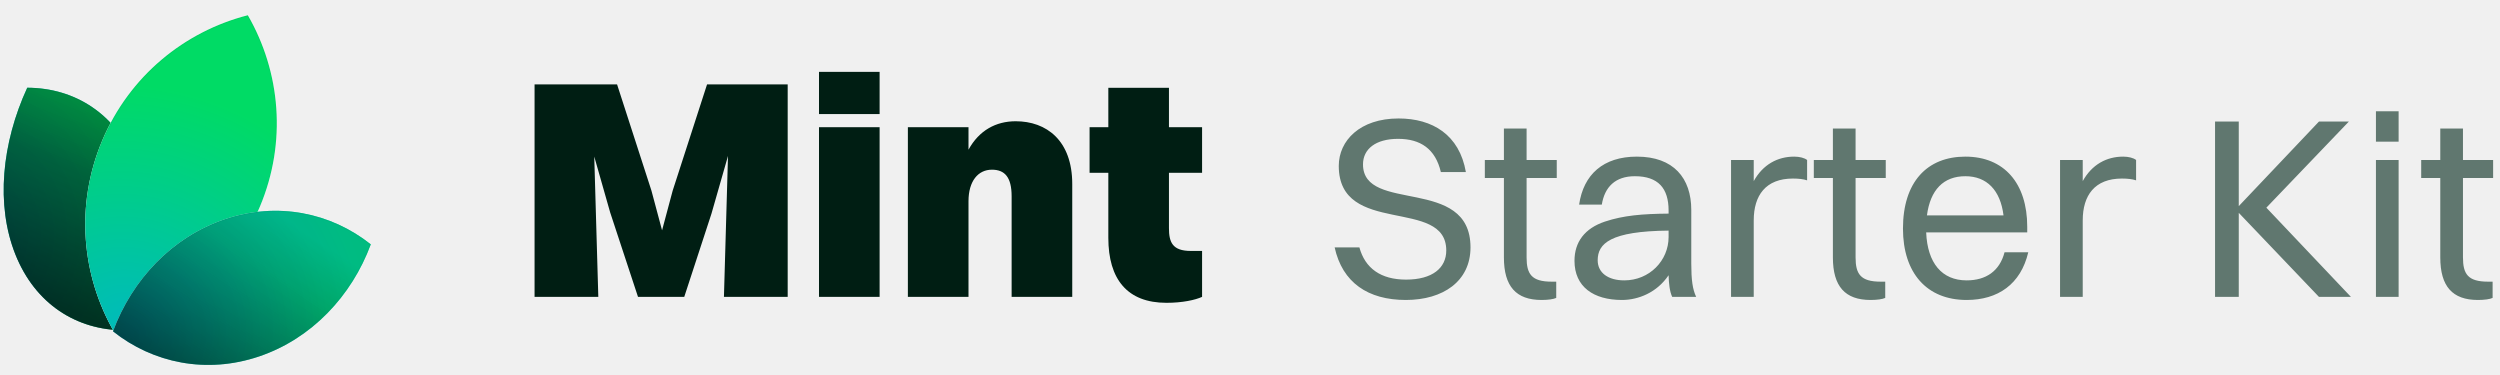
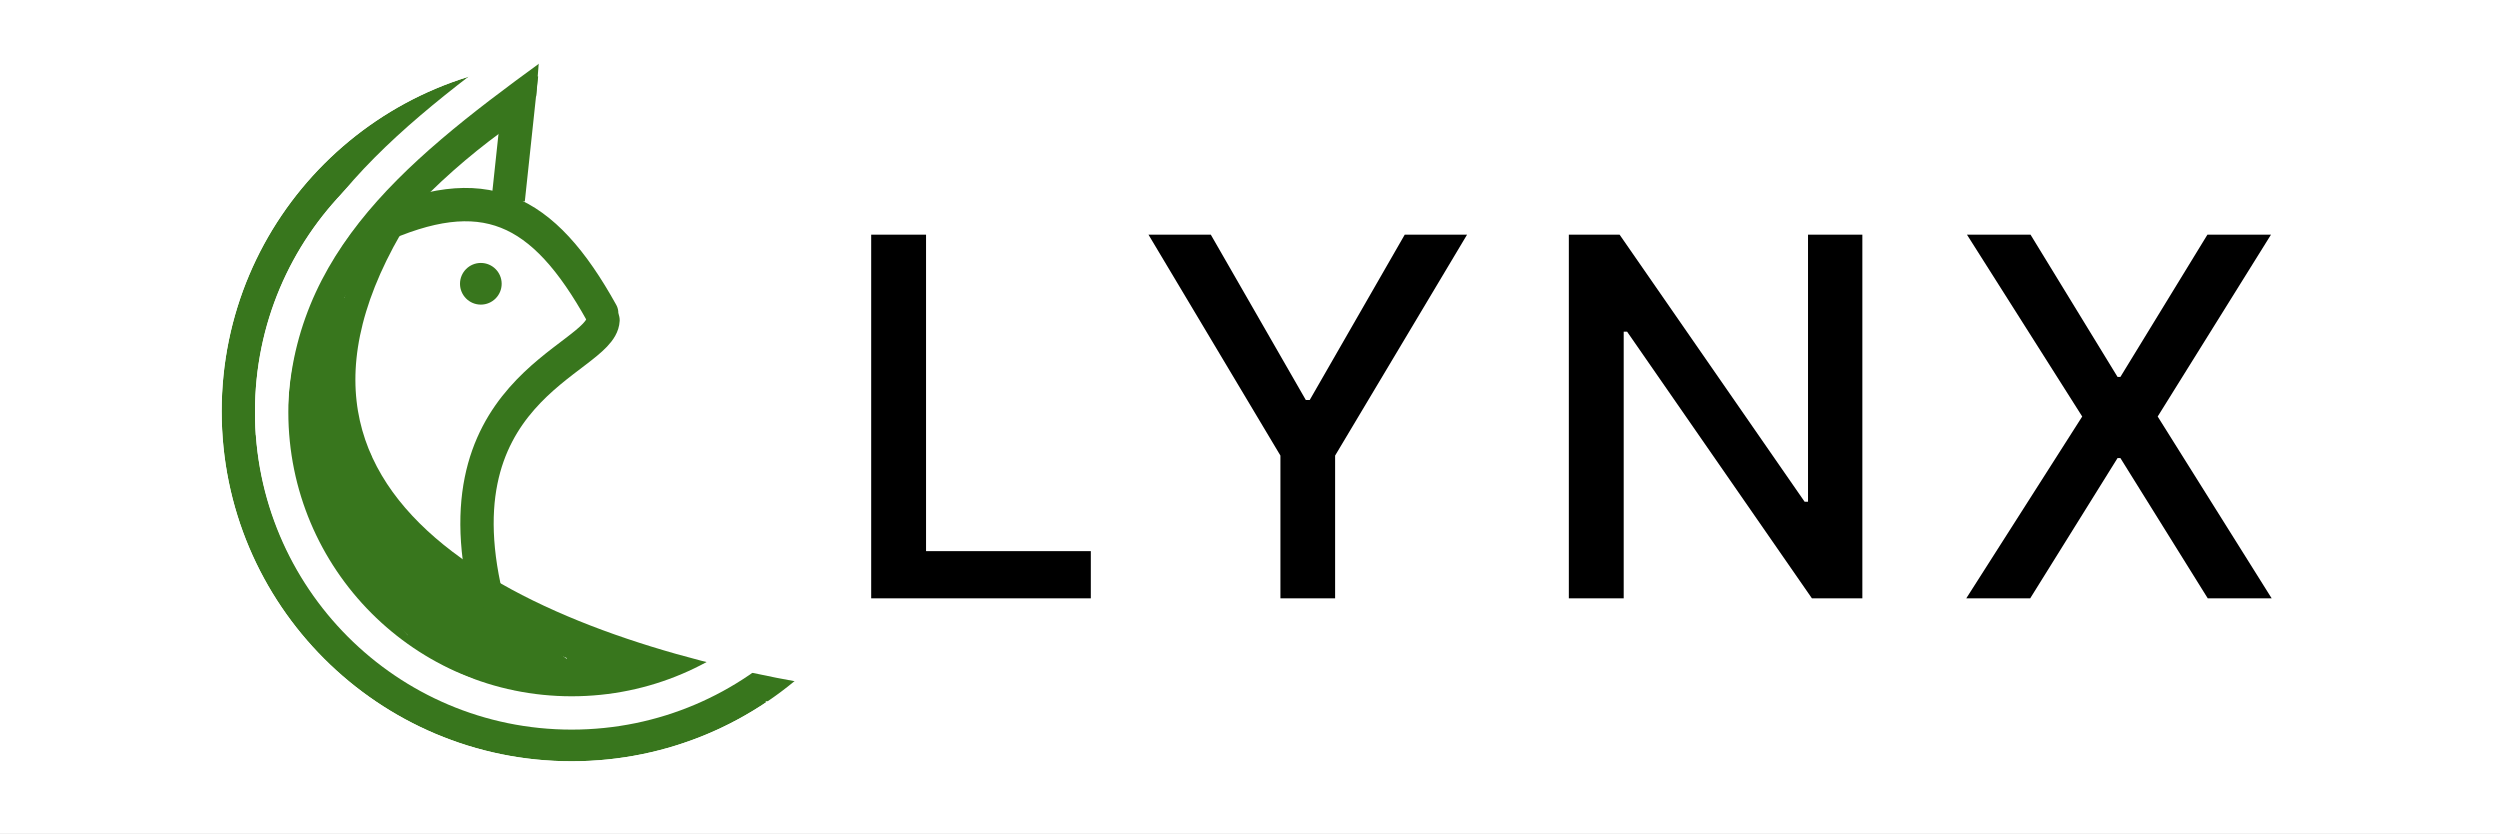
- <svg xmlns="http://www.w3.org/2000/svg" width="160" height="24" viewBox="0 0 160 24" fill="none">
-   <path d="M7.953 21.139C4.896 21.13 2.255 19.458 0.987 16.29C-0.28 13.121 0.109 9.163 1.744 5.615C4.801 5.624 7.442 7.296 8.71 10.465C9.977 13.633 9.588 17.591 7.953 21.139Z" fill="white" />
-   <path d="M7.953 21.139C4.896 21.13 2.255 19.458 0.987 16.29C-0.28 13.121 0.109 9.163 1.744 5.615C4.801 5.624 7.442 7.296 8.71 10.465C9.977 13.633 9.588 17.591 7.953 21.139Z" fill="url(#paint0_radial_115_86)" />
-   <path d="M7.953 21.139C4.896 21.13 2.255 19.458 0.987 16.29C-0.28 13.121 0.109 9.163 1.744 5.615C4.801 5.624 7.442 7.296 8.71 10.465C9.977 13.633 9.588 17.591 7.953 21.139Z" fill="black" fill-opacity="0.5" style="mix-blend-mode:hard-light" />
-   <path d="M7.953 21.139C4.896 21.13 2.255 19.458 0.987 16.29C-0.28 13.121 0.109 9.163 1.744 5.615C4.801 5.624 7.442 7.296 8.71 10.465C9.977 13.633 9.588 17.591 7.953 21.139Z" fill="url(#paint1_linear_115_86)" fill-opacity="0.5" style="mix-blend-mode:hard-light" />
-   <path d="M7.935 21.111C4.897 21.096 2.274 19.431 1.013 16.279C-0.248 13.124 0.136 9.182 1.762 5.643C4.8 5.659 7.423 7.324 8.684 10.476C9.945 13.63 9.561 17.572 7.935 21.111Z" stroke="url(#paint2_linear_115_86)" stroke-opacity="0.05" stroke-width="0.056" />
-   <path d="M7.31 21.257C11.354 20.221 14.884 17.375 16.628 13.236C18.373 9.097 17.945 4.587 15.86 0.976C11.816 2.012 8.287 4.858 6.542 8.998C4.797 13.137 5.225 17.646 7.31 21.257Z" fill="white" />
-   <path d="M7.31 21.257C11.354 20.221 14.884 17.375 16.628 13.236C18.373 9.097 17.945 4.587 15.86 0.976C11.816 2.012 8.287 4.858 6.542 8.998C4.797 13.137 5.225 17.646 7.31 21.257Z" fill="url(#paint3_radial_115_86)" />
-   <path d="M16.602 13.225C14.864 17.349 11.351 20.187 7.324 21.225C5.253 17.624 4.829 13.132 6.568 9.009C8.306 4.885 11.819 2.047 15.846 1.009C17.918 4.61 18.341 9.101 16.602 13.225Z" stroke="url(#paint4_linear_115_86)" stroke-opacity="0.05" stroke-width="0.056" />
-   <path d="M7.234 21.207C9.789 23.237 13.21 23.951 16.577 22.814C19.944 21.677 22.506 18.945 23.73 15.638C21.175 13.608 17.754 12.894 14.387 14.031C11.02 15.168 8.458 17.901 7.234 21.207Z" fill="white" />
-   <path d="M7.234 21.207C9.789 23.237 13.21 23.951 16.577 22.814C19.944 21.677 22.506 18.945 23.73 15.638C21.175 13.608 17.754 12.894 14.387 14.031C11.02 15.168 8.458 17.901 7.234 21.207Z" fill="url(#paint5_radial_115_86)" />
-   <path d="M7.234 21.207C9.789 23.237 13.21 23.951 16.577 22.814C19.944 21.677 22.506 18.945 23.73 15.638C21.175 13.608 17.754 12.894 14.387 14.031C11.02 15.168 8.458 17.901 7.234 21.207Z" fill="black" fill-opacity="0.2" style="mix-blend-mode:hard-light" />
-   <path d="M7.234 21.207C9.789 23.237 13.21 23.951 16.577 22.814C19.944 21.677 22.506 18.945 23.73 15.638C21.175 13.608 17.754 12.894 14.387 14.031C11.02 15.168 8.458 17.901 7.234 21.207Z" fill="url(#paint6_linear_115_86)" fill-opacity="0.5" style="mix-blend-mode:hard-light" />
-   <path d="M16.568 22.787C13.218 23.918 9.814 23.212 7.267 21.198C8.492 17.907 11.044 15.189 14.396 14.058C17.747 12.927 21.15 13.633 23.697 15.648C22.472 18.938 19.92 21.656 16.568 22.787Z" stroke="url(#paint7_linear_115_86)" stroke-opacity="0.05" stroke-width="0.056" />
-   <path d="M34.212 19V5.4H39.492L41.692 12.2L42.372 14.74L43.052 12.2L45.252 5.4H50.412V19H46.332L46.592 9.98L45.532 13.68L43.792 19H40.832L39.052 13.6L38.032 10.02L38.292 19H34.212ZM52.416 7.3V4.6H56.295V7.3H52.416ZM52.416 19V8.14H56.295V19H52.416ZM58.104 19V8.14H61.984V9.58C62.664 8.34 63.744 7.76 65.004 7.76C66.964 7.76 68.624 8.98 68.624 11.78V19H64.744V12.56C64.744 11.34 64.304 10.86 63.484 10.86C62.604 10.86 61.984 11.58 61.984 12.88V19H58.104ZM70.933 15.22V11.06H69.733V8.14H70.933V5.62H74.813V8.14H76.933V11.06H74.813V14.6C74.813 15.5 75.033 16.06 76.213 16.06H76.933V19C76.493 19.2 75.673 19.38 74.653 19.38C72.153 19.38 70.933 17.88 70.933 15.22Z" fill="#001E13" />
-   <path d="M87.232 10.519C87.232 13.687 94.112 11.229 94.112 15.832C94.112 17.994 92.364 19.198 89.971 19.198C87.562 19.198 85.912 18.093 85.417 15.832H87.001C87.364 17.169 88.371 17.895 89.987 17.895C91.671 17.895 92.561 17.152 92.561 16.03C92.561 12.598 85.681 15.155 85.681 10.618C85.681 9.001 87.034 7.582 89.509 7.582C91.671 7.582 93.403 8.621 93.816 11.014H92.215C91.868 9.529 90.912 8.886 89.476 8.886C88.057 8.886 87.232 9.529 87.232 10.519ZM96.25 16.476V11.393H95.029V10.239H96.25V8.226H97.702V10.239H99.632V11.393H97.702V16.476C97.702 17.532 98.015 18.026 99.302 18.026H99.599V19.066C99.434 19.148 99.071 19.198 98.659 19.198C97.025 19.198 96.25 18.323 96.25 16.476ZM102.516 13.093H101.064C101.345 11.162 102.615 10.024 104.76 10.024C107.103 10.024 108.242 11.393 108.242 13.44V16.888C108.242 17.895 108.324 18.521 108.555 19H107.021C106.856 18.654 106.806 18.142 106.79 17.614C106.047 18.72 104.859 19.198 103.803 19.198C101.988 19.198 100.767 18.357 100.767 16.69C100.767 15.486 101.427 14.611 102.714 14.182C103.902 13.786 105.107 13.687 106.79 13.671V13.473C106.79 12.053 106.13 11.278 104.628 11.278C103.374 11.278 102.698 11.971 102.516 13.093ZM102.252 16.657C102.252 17.465 102.929 17.944 103.952 17.944C105.569 17.944 106.79 16.674 106.79 15.172V14.759C103.061 14.793 102.252 15.585 102.252 16.657ZM110.787 19V10.239H112.239V11.591C112.833 10.519 113.774 10.024 114.83 10.024C115.176 10.024 115.49 10.107 115.655 10.239V11.542C115.407 11.46 115.094 11.427 114.747 11.427C112.998 11.427 112.239 12.515 112.239 14.1V19H110.787ZM117.305 16.476V11.393H116.084V10.239H117.305V8.226H118.757V10.239H120.688V11.393H118.757V16.476C118.757 17.532 119.071 18.026 120.358 18.026H120.655V19.066C120.49 19.148 120.127 19.198 119.714 19.198C118.081 19.198 117.305 18.323 117.305 16.476ZM129.809 16.145C129.33 18.192 127.862 19.198 125.865 19.198C123.324 19.198 121.79 17.482 121.79 14.627C121.79 11.658 123.324 10.024 125.783 10.024C128.258 10.024 129.743 11.723 129.743 14.512V14.875H123.275C123.357 16.838 124.281 17.944 125.865 17.944C127.103 17.944 127.977 17.35 128.291 16.145H129.809ZM125.783 11.278C124.38 11.278 123.539 12.152 123.324 13.786H128.225C128.027 12.169 127.152 11.278 125.783 11.278ZM131.843 19V10.239H133.295V11.591C133.889 10.519 134.829 10.024 135.885 10.024C136.232 10.024 136.545 10.107 136.71 10.239V11.542C136.463 11.46 136.149 11.427 135.803 11.427C134.054 11.427 133.295 12.515 133.295 14.1V19H131.843ZM141.763 19V7.78H143.281V13.192L148.413 7.78H150.327L145.047 13.291L150.459 19H148.413L143.281 13.621V19H141.763ZM152.06 9.067V7.12H153.512V9.067H152.06ZM152.06 19V10.239H153.512V19H152.06ZM156.178 16.476V11.393H154.957V10.239H156.178V8.226H157.63V10.239H159.56V11.393H157.63V16.476C157.63 17.532 157.943 18.026 159.23 18.026H159.527V19.066C159.362 19.148 158.999 19.198 158.587 19.198C156.953 19.198 156.178 18.323 156.178 16.476Z" fill="#002719" fill-opacity="0.6" />
-   <defs>
-     <radialGradient id="paint0_radial_115_86" cx="0" cy="0" r="1" gradientUnits="userSpaceOnUse" gradientTransform="translate(-3.00503 15.023) rotate(-10.029) scale(17.9572 17.784)">
-       <stop stop-color="#00B0BB" />
-       <stop offset="1" stop-color="#00DB65" />
-     </radialGradient>
-     <linearGradient id="paint1_linear_115_86" x1="7.39" y1="4.813" x2="1.63" y2="18.689" gradientUnits="userSpaceOnUse">
-       <stop stop-color="#18E299" />
-       <stop offset="1" />
-     </linearGradient>
-     <linearGradient id="paint2_linear_115_86" x1="7.948" y1="8.016" x2="1.761" y2="18.746" gradientUnits="userSpaceOnUse">
-       <stop />
-       <stop offset="1" stop-opacity="0" />
-     </linearGradient>
-     <radialGradient id="paint3_radial_115_86" cx="0" cy="0" r="1" gradientUnits="userSpaceOnUse" gradientTransform="translate(8.11404 20.8822) rotate(-75.7542) scale(21.6246 23.7772)">
-       <stop stop-color="#00BBBB" />
-       <stop offset="0.713" stop-color="#00DB65" />
-     </radialGradient>
-     <linearGradient id="paint4_linear_115_86" x1="7.602" y1="5.871" x2="15.556" y2="16.372" gradientUnits="userSpaceOnUse">
-       <stop />
-       <stop offset="1" stop-opacity="0" />
-     </linearGradient>
-     <radialGradient id="paint5_radial_115_86" cx="0" cy="0" r="1" gradientUnits="userSpaceOnUse" gradientTransform="translate(7.84537 21.5181) rotate(-20.3525) scale(18.5603 17.32)">
-       <stop stop-color="#00B0BB" />
-       <stop offset="1" stop-color="#00DB65" />
-     </radialGradient>
-     <linearGradient id="paint6_linear_115_86" x1="16.808" y1="13.007" x2="10.041" y2="22.994" gradientUnits="userSpaceOnUse">
-       <stop stop-color="#00B1BC" />
-       <stop offset="1" />
-     </linearGradient>
-     <linearGradient id="paint7_linear_115_86" x1="16.808" y1="13.007" x2="14.169" y2="23.841" gradientUnits="userSpaceOnUse">
-       <stop />
-       <stop offset="1" stop-opacity="0" />
-     </linearGradient>
-   </defs>
+ <svg xmlns="http://www.w3.org/2000/svg" width="1500" height="500" viewBox="0 0 1500 500" fill="none">
+   <rect width="1500" height="500" fill="#E5E5E5" />
+   <rect width="1500" height="500" fill="white" />
+   <circle cx="343" cy="246.768" r="200" stroke="#38761D" stroke-width="20" />
+   <path d="M225 137.092C290.139 107.184 325.658 124.129 361 187.768" stroke="#38761D" stroke-width="20" stroke-linecap="round" />
+   <circle cx="288.5" cy="170.268" r="12.5" fill="#38761D" />
+   <path d="M240 128.768C141.589 191.669 162.236 371.374 312.226 441.843" stroke="#38761D" stroke-width="20" />
+   <path d="M213.39 277.057C213.39 289.61 216.045 299.715 222.532 310.526C225.206 314.983 230.208 321.079 231.316 326.068C231.963 328.978 233.808 332.284 235.172 335.011C241.035 346.737 248.676 356.732 259.18 364.902C265.746 370.009 272.719 374.484 279.174 379.729C284.855 384.344 290.227 390.079 296.385 394.038C301.587 397.382 305.548 402.641 311.569 405.128C319.375 408.352 326.892 412.202 334.266 416.258C339.683 419.237 344.155 423.881 348.456 428.182C354.237 433.963 360.444 430.17 367.575 430.17C370.304 430.17 373.08 430.321 375.803 430.17C378.461 430.022 381.143 428.023 383.674 428.023" stroke="#38761D" stroke-width="20" stroke-linecap="round" />
+   <path d="M378.665 423.731C365.521 423 354.783 412.892 343.05 408.546C339.771 407.332 334.566 404.019 332 401.71C330.89 400.711 329.58 400.36 328.264 399.762C326.116 398.786 325.446 397.063 323.891 395.509C318.344 389.961 312.725 384.004 305.329 381.16C298.192 378.415 292.338 373.495 286.925 368.082C282.942 364.099 279.083 359.915 274.205 357.747C272.054 356.791 269.989 356.192 267.766 355.204C264.893 353.927 263.536 353.145 260.969 351.149C258.709 349.391 255.28 348.393 254.172 345.346C253.832 344.412 252.898 339.001 252.383 338.588C249.035 335.91 247.413 330.558 243.44 328.572" stroke="#38761D" stroke-width="20" stroke-linecap="round" />
+   <path d="M361.808 192.091C360.556 216.354 255.384 233.743 295.207 370.751" stroke="#38761D" stroke-width="20" stroke-linecap="round" />
+   <path d="M201.85 187.355C201.85 199.634 200.965 211.905 200.965 224.072C200.965 228.331 200.729 232.65 200.965 236.901C201.134 239.949 202.735 243.074 202.735 246.191C202.735 254.758 207.728 263.094 208.043 271.604C208.278 277.937 213.352 284.547 213.352 290.872" stroke="#38761D" stroke-width="20" stroke-linecap="round" />
+   <path d="M190.348 210.358C190.348 231.964 187.819 256.848 197.229 276.716C200.55 283.726 202.622 291.283 205.831 298.343C209.236 305.833 214.152 313.125 217.088 320.757C218.403 324.177 221.517 329.255 224.411 331.571C227.311 333.891 229.141 339.548 231.539 342.631C235.81 348.122 241.63 352.469 246.088 357.917C250.936 363.842 257.473 368.122 262.702 373.352C265.872 376.521 270.743 380.573 274.794 382.887C278.41 384.954 285.111 389.081 289.442 389.081" stroke="#38761D" stroke-width="20" stroke-linecap="round" />
+   <path d="M203.462 299.241C203.462 302.29 203.153 305.519 203.585 308.541C204.32 313.688 207.517 318.128 210.083 322.491C214.153 329.41 219.208 335.737 223.54 342.476C225.983 346.277 229.451 349.393 232.163 353.008C233.076 354.226 234.155 355.944 235.334 356.888C237.605 358.705 239.204 361.897 241.278 363.971C245.974 368.667 250.732 373.125 255.566 377.705C258.351 380.343 262.476 381.663 265.544 384.049C268.086 386.026 270.878 387.405 273.304 389.561C274.235 390.389 277.028 392.785 278.293 392.918C282.398 393.35 287.191 396.753 290.765 398.738C292.514 399.71 295.601 400.636 297.016 401.91C297.787 402.604 302.71 406.175 301.297 405.39C299.059 404.147 296.387 403.517 294.245 401.91C288.41 397.534 280.424 395.77 273.858 392.487C267.281 389.198 260.651 385.961 254.458 381.832" stroke="#38761D" stroke-width="20" stroke-linecap="round" />
+   <path d="M299.736 366.831C300.04 368.048 304.779 369.26 305.895 369.911C310.235 372.443 314.877 373.75 319.464 375.685C325.76 378.341 332.199 380.642 338.518 383.287C344.876 385.949 351.594 388.833 357.765 391.756C361.849 393.691 366.733 394.074 370.757 396.087C374.858 398.137 379.737 401.306 384.182 402.294C389.964 403.579 395.522 407.123 401.504 408.453C407.147 409.707 389.962 409.271 384.182 409.271C371.858 409.271 359.579 402.62 349.97 395.413" stroke="#38761D" stroke-width="20" stroke-linecap="round" />
+   <line x1="331.634" y1="58.965" x2="333.427" y2="36.014" stroke="white" stroke-width="20" />
+   <path d="M454.521 413.913C621 295.768 531.479 46.268 340.5 46.268" stroke="white" stroke-width="25" />
+   <path d="M245 118.768C119 308.268 323.109 388.906 479 416.768" stroke="#38761D" stroke-width="15" />
+   <circle cx="343" cy="246.768" r="220" stroke="white" stroke-width="20" />
+   <path d="M523 247.268C523 346.981 442.387 427.768 343 427.768C243.614 427.768 163 346.981 163 247.268C163 147.556 243.614 66.768 343 66.768C442.387 66.768 523 147.556 523 247.268Z" stroke="white" stroke-width="20" />
+   <path d="M208.5 160.768C232.859 119.117 280.943 78.8 314.443 57.8" stroke="#38761D" stroke-width="20" />
+   <line x1="312.944" y1="44.829" x2="304.944" y2="119.829" stroke="#38761D" stroke-width="20" />
+   <path d="M163 260.769C160.5 151.768 233.5 91.768 319.5 29.268" stroke="white" stroke-width="19" />
+   <path d="M522.71 359V140.818H555.629V330.662H654.493V359H522.71ZM689.101 140.818H726.494L783.49 240.001H785.834L842.829 140.818H880.223L801.068 273.347V359H768.256V273.347L689.101 140.818ZM1117.41 140.818V359H1087.15L976.247 198.986H974.223V359H941.304V140.818H971.773L1082.78 301.045H1084.81V140.818H1117.41ZM1218.33 140.818L1270.53 226.152H1272.24L1324.44 140.818H1362.58L1294.61 249.909L1363 359H1324.65L1272.24 274.838H1270.53L1218.12 359H1179.76L1249.33 249.909L1180.19 140.818H1218.33Z" fill="black" />
</svg>
